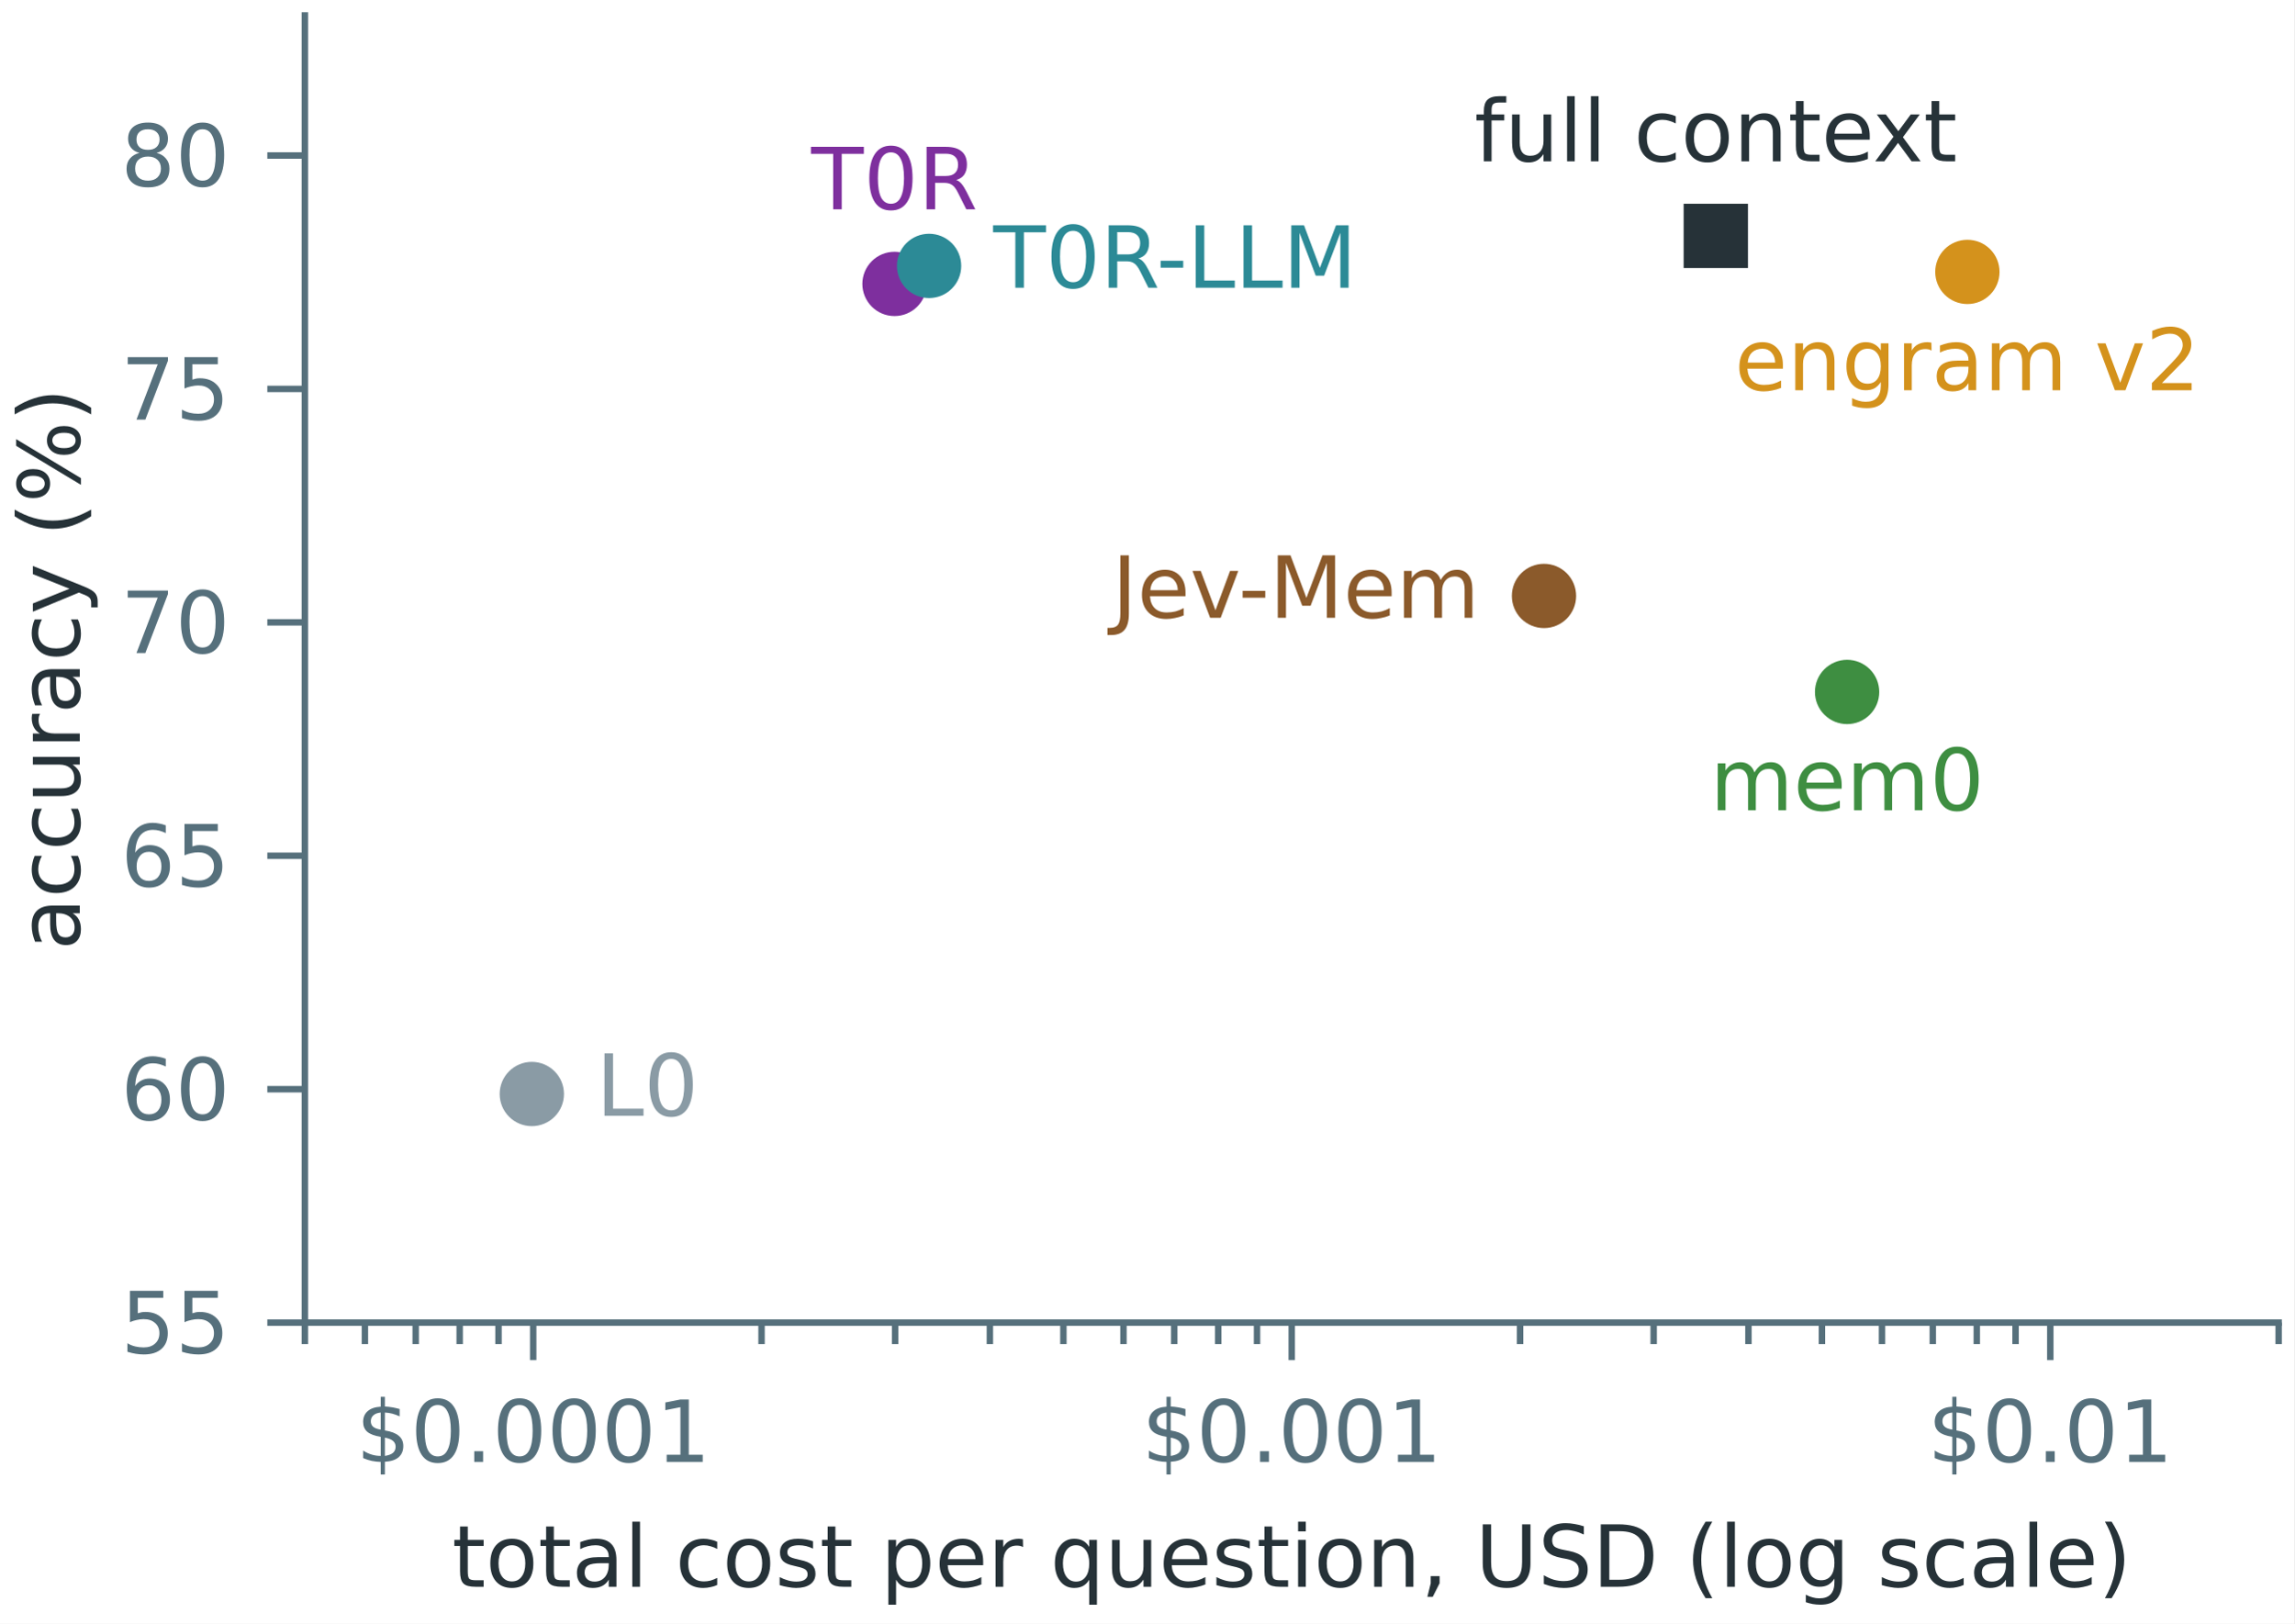
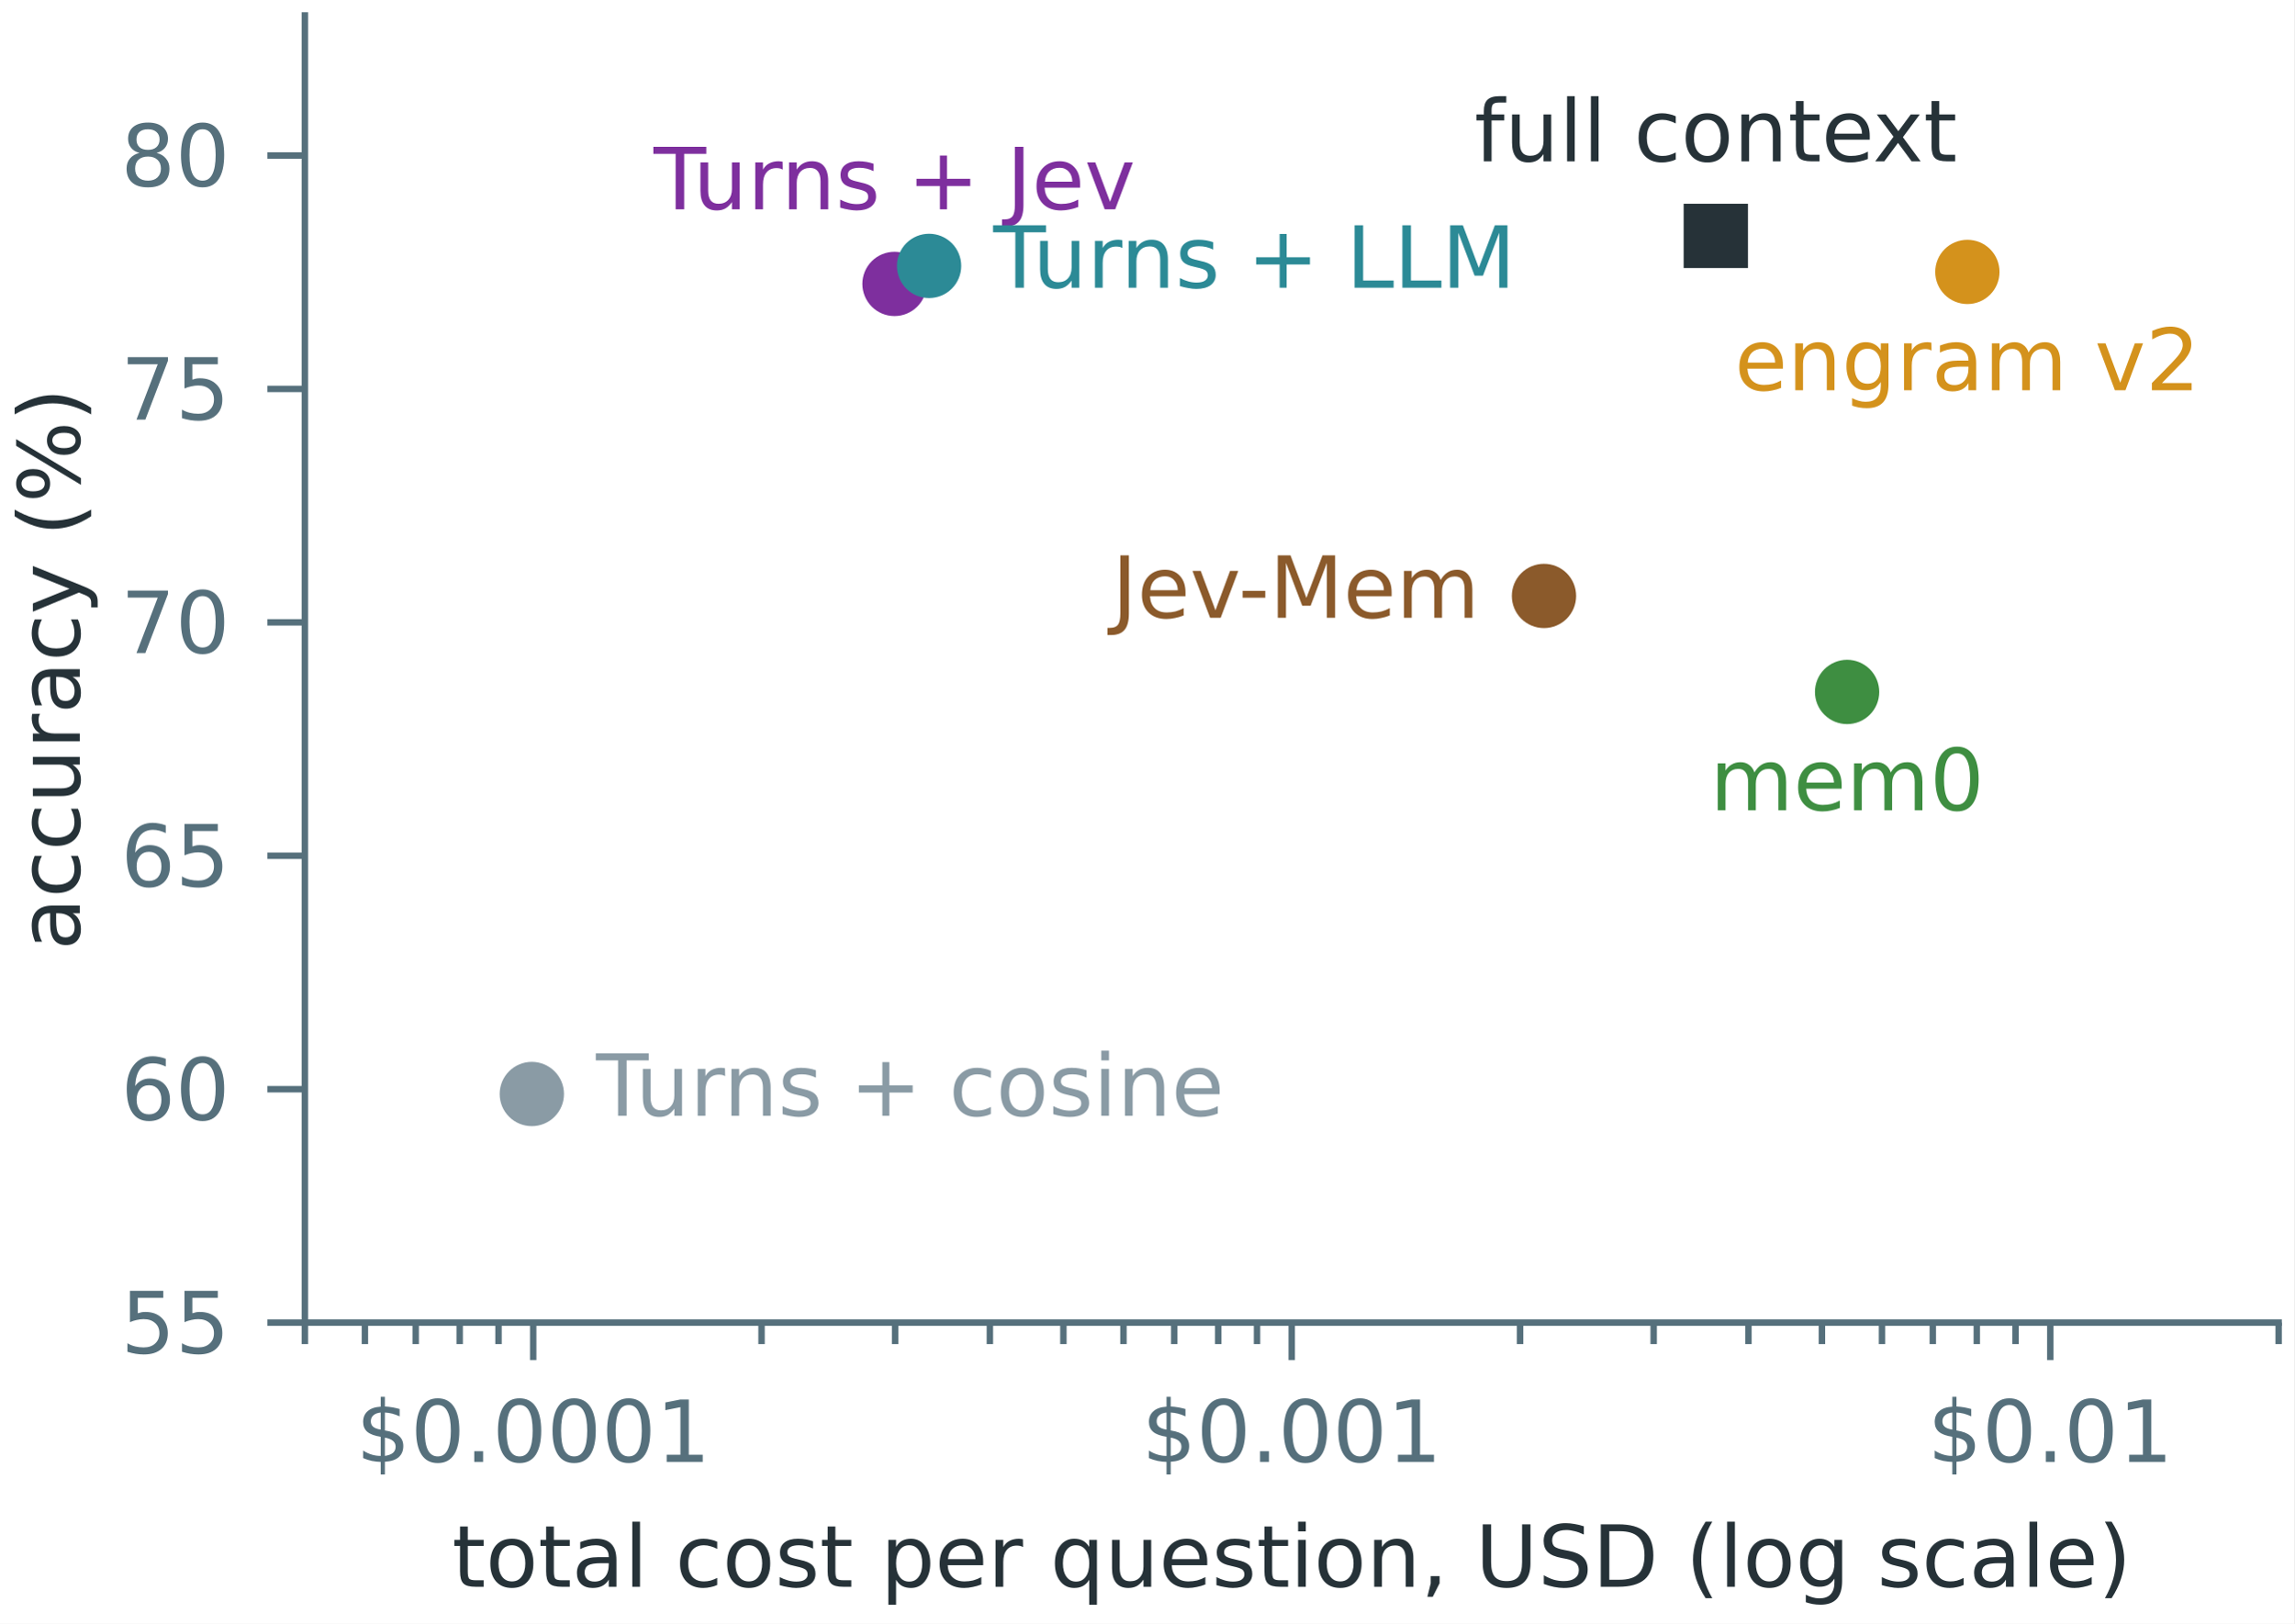
<svg xmlns="http://www.w3.org/2000/svg" xmlns:xlink="http://www.w3.org/1999/xlink" width="214.02pt" height="151.496pt" viewBox="0 0 214.02 151.496" version="1.1">
  <defs>
    <style type="text/css">*{stroke-linejoin: round; stroke-linecap: butt}</style>
  </defs>
  <g id="figure_1">
    <g id="patch_1">
      <path d="M 0 151.496  L 214.02 151.496  L 214.02 0  L 0 0  z " style="fill: #ffffff" />
    </g>
    <g id="axes_1">
      <g id="patch_2">
        <path d="M 28.44 123.408  L 212.58 123.408  L 212.58 1.44  L 28.44 1.44  z " style="fill: #ffffff" />
      </g>
      <g id="matplotlib.axis_1">
        <g id="xtick_1">
          <g id="line2d_1">
            <defs>
-               <path id="m9e78f665d0" d="M 0 0  L 0 3.5  " style="stroke: #56707c; stroke-width: 0.6" />
+               <path id="m4314b4717b" d="M 0 0  L 0 3.5  " style="stroke: #56707c; stroke-width: 0.6" />
            </defs>
            <g>
-               <use xlink:href="#m9e78f665d0" x="49.743" y="123.408" style="fill: #56707c; stroke: #56707c; stroke-width: 0.6" />
+               <use xlink:href="#m4314b4717b" x="49.743" y="123.408" style="fill: #56707c; stroke: #56707c; stroke-width: 0.6" />
            </g>
          </g>
          <g id="text_1">
            <text style="font-size: 8px; font-family: 'cmss10', 'DejaVu Sans'; text-anchor: middle; fill: #56707c" x="49.743" y="136.408" transform="rotate(-0 49.74299 136.408)">$0.0001</text>
          </g>
        </g>
        <g id="xtick_2">
          <g id="line2d_2">
            <g>
-               <use xlink:href="#m9e78f665d0" x="120.51" y="123.408" style="fill: #56707c; stroke: #56707c; stroke-width: 0.6" />
+               <use xlink:href="#m4314b4717b" x="120.51" y="123.408" style="fill: #56707c; stroke: #56707c; stroke-width: 0.6" />
            </g>
          </g>
          <g id="text_2">
            <text style="font-size: 8px; font-family: 'cmss10', 'DejaVu Sans'; text-anchor: middle; fill: #56707c" x="120.51" y="136.408" transform="rotate(-0 120.51 136.408)">$0.001</text>
          </g>
        </g>
        <g id="xtick_3">
          <g id="line2d_3">
            <g>
-               <use xlink:href="#m9e78f665d0" x="191.277" y="123.408" style="fill: #56707c; stroke: #56707c; stroke-width: 0.6" />
+               <use xlink:href="#m4314b4717b" x="191.277" y="123.408" style="fill: #56707c; stroke: #56707c; stroke-width: 0.6" />
            </g>
          </g>
          <g id="text_3">
            <text style="font-size: 8px; font-family: 'cmss10', 'DejaVu Sans'; text-anchor: middle; fill: #56707c" x="191.277" y="136.408" transform="rotate(-0 191.277 136.408)">$0.01</text>
          </g>
        </g>
        <g id="xtick_4">
          <g id="line2d_4">
            <defs>
-               <path id="ma160ad59e1" d="M 0 0  L 0 2  " style="stroke: #56707c; stroke-width: 0.6" />
+               <path id="me4ee3bb10e" d="M 0 0  L 0 2  " style="stroke: #56707c; stroke-width: 0.6" />
            </defs>
            <g>
-               <use xlink:href="#ma160ad59e1" x="28.44" y="123.408" style="fill: #56707c; stroke: #56707c; stroke-width: 0.6" />
+               <use xlink:href="#me4ee3bb10e" x="28.44" y="123.408" style="fill: #56707c; stroke: #56707c; stroke-width: 0.6" />
            </g>
          </g>
        </g>
        <g id="xtick_5">
          <g id="line2d_5">
            <g>
-               <use xlink:href="#ma160ad59e1" x="34.043" y="123.408" style="fill: #56707c; stroke: #56707c; stroke-width: 0.6" />
+               <use xlink:href="#me4ee3bb10e" x="34.043" y="123.408" style="fill: #56707c; stroke: #56707c; stroke-width: 0.6" />
            </g>
          </g>
        </g>
        <g id="xtick_6">
          <g id="line2d_6">
            <g>
-               <use xlink:href="#ma160ad59e1" x="38.781" y="123.408" style="fill: #56707c; stroke: #56707c; stroke-width: 0.6" />
+               <use xlink:href="#me4ee3bb10e" x="38.781" y="123.408" style="fill: #56707c; stroke: #56707c; stroke-width: 0.6" />
            </g>
          </g>
        </g>
        <g id="xtick_7">
          <g id="line2d_7">
            <g>
-               <use xlink:href="#ma160ad59e1" x="42.885" y="123.408" style="fill: #56707c; stroke: #56707c; stroke-width: 0.6" />
+               <use xlink:href="#me4ee3bb10e" x="42.885" y="123.408" style="fill: #56707c; stroke: #56707c; stroke-width: 0.6" />
            </g>
          </g>
        </g>
        <g id="xtick_8">
          <g id="line2d_8">
            <g>
-               <use xlink:href="#ma160ad59e1" x="46.505" y="123.408" style="fill: #56707c; stroke: #56707c; stroke-width: 0.6" />
+               <use xlink:href="#me4ee3bb10e" x="46.505" y="123.408" style="fill: #56707c; stroke: #56707c; stroke-width: 0.6" />
            </g>
          </g>
        </g>
        <g id="xtick_9">
          <g id="line2d_9">
            <g>
-               <use xlink:href="#ma160ad59e1" x="71.046" y="123.408" style="fill: #56707c; stroke: #56707c; stroke-width: 0.6" />
+               <use xlink:href="#me4ee3bb10e" x="71.046" y="123.408" style="fill: #56707c; stroke: #56707c; stroke-width: 0.6" />
            </g>
          </g>
        </g>
        <g id="xtick_10">
          <g id="line2d_10">
            <g>
-               <use xlink:href="#ma160ad59e1" x="83.507" y="123.408" style="fill: #56707c; stroke: #56707c; stroke-width: 0.6" />
+               <use xlink:href="#me4ee3bb10e" x="83.507" y="123.408" style="fill: #56707c; stroke: #56707c; stroke-width: 0.6" />
            </g>
          </g>
        </g>
        <g id="xtick_11">
          <g id="line2d_11">
            <g>
-               <use xlink:href="#ma160ad59e1" x="92.349" y="123.408" style="fill: #56707c; stroke: #56707c; stroke-width: 0.6" />
+               <use xlink:href="#me4ee3bb10e" x="92.349" y="123.408" style="fill: #56707c; stroke: #56707c; stroke-width: 0.6" />
            </g>
          </g>
        </g>
        <g id="xtick_12">
          <g id="line2d_12">
            <g>
-               <use xlink:href="#ma160ad59e1" x="99.207" y="123.408" style="fill: #56707c; stroke: #56707c; stroke-width: 0.6" />
+               <use xlink:href="#me4ee3bb10e" x="99.207" y="123.408" style="fill: #56707c; stroke: #56707c; stroke-width: 0.6" />
            </g>
          </g>
        </g>
        <g id="xtick_13">
          <g id="line2d_13">
            <g>
-               <use xlink:href="#ma160ad59e1" x="104.81" y="123.408" style="fill: #56707c; stroke: #56707c; stroke-width: 0.6" />
+               <use xlink:href="#me4ee3bb10e" x="104.81" y="123.408" style="fill: #56707c; stroke: #56707c; stroke-width: 0.6" />
            </g>
          </g>
        </g>
        <g id="xtick_14">
          <g id="line2d_14">
            <g>
-               <use xlink:href="#ma160ad59e1" x="109.548" y="123.408" style="fill: #56707c; stroke: #56707c; stroke-width: 0.6" />
+               <use xlink:href="#me4ee3bb10e" x="109.548" y="123.408" style="fill: #56707c; stroke: #56707c; stroke-width: 0.6" />
            </g>
          </g>
        </g>
        <g id="xtick_15">
          <g id="line2d_15">
            <g>
-               <use xlink:href="#ma160ad59e1" x="113.652" y="123.408" style="fill: #56707c; stroke: #56707c; stroke-width: 0.6" />
+               <use xlink:href="#me4ee3bb10e" x="113.652" y="123.408" style="fill: #56707c; stroke: #56707c; stroke-width: 0.6" />
            </g>
          </g>
        </g>
        <g id="xtick_16">
          <g id="line2d_16">
            <g>
-               <use xlink:href="#ma160ad59e1" x="117.272" y="123.408" style="fill: #56707c; stroke: #56707c; stroke-width: 0.6" />
+               <use xlink:href="#me4ee3bb10e" x="117.272" y="123.408" style="fill: #56707c; stroke: #56707c; stroke-width: 0.6" />
            </g>
          </g>
        </g>
        <g id="xtick_17">
          <g id="line2d_17">
            <g>
-               <use xlink:href="#ma160ad59e1" x="141.813" y="123.408" style="fill: #56707c; stroke: #56707c; stroke-width: 0.6" />
+               <use xlink:href="#me4ee3bb10e" x="141.813" y="123.408" style="fill: #56707c; stroke: #56707c; stroke-width: 0.6" />
            </g>
          </g>
        </g>
        <g id="xtick_18">
          <g id="line2d_18">
            <g>
-               <use xlink:href="#ma160ad59e1" x="154.274" y="123.408" style="fill: #56707c; stroke: #56707c; stroke-width: 0.6" />
+               <use xlink:href="#me4ee3bb10e" x="154.274" y="123.408" style="fill: #56707c; stroke: #56707c; stroke-width: 0.6" />
            </g>
          </g>
        </g>
        <g id="xtick_19">
          <g id="line2d_19">
            <g>
-               <use xlink:href="#ma160ad59e1" x="163.116" y="123.408" style="fill: #56707c; stroke: #56707c; stroke-width: 0.6" />
+               <use xlink:href="#me4ee3bb10e" x="163.116" y="123.408" style="fill: #56707c; stroke: #56707c; stroke-width: 0.6" />
            </g>
          </g>
        </g>
        <g id="xtick_20">
          <g id="line2d_20">
            <g>
-               <use xlink:href="#ma160ad59e1" x="169.974" y="123.408" style="fill: #56707c; stroke: #56707c; stroke-width: 0.6" />
+               <use xlink:href="#me4ee3bb10e" x="169.974" y="123.408" style="fill: #56707c; stroke: #56707c; stroke-width: 0.6" />
            </g>
          </g>
        </g>
        <g id="xtick_21">
          <g id="line2d_21">
            <g>
-               <use xlink:href="#ma160ad59e1" x="175.577" y="123.408" style="fill: #56707c; stroke: #56707c; stroke-width: 0.6" />
+               <use xlink:href="#me4ee3bb10e" x="175.577" y="123.408" style="fill: #56707c; stroke: #56707c; stroke-width: 0.6" />
            </g>
          </g>
        </g>
        <g id="xtick_22">
          <g id="line2d_22">
            <g>
-               <use xlink:href="#ma160ad59e1" x="180.315" y="123.408" style="fill: #56707c; stroke: #56707c; stroke-width: 0.6" />
+               <use xlink:href="#me4ee3bb10e" x="180.315" y="123.408" style="fill: #56707c; stroke: #56707c; stroke-width: 0.6" />
            </g>
          </g>
        </g>
        <g id="xtick_23">
          <g id="line2d_23">
            <g>
-               <use xlink:href="#ma160ad59e1" x="184.419" y="123.408" style="fill: #56707c; stroke: #56707c; stroke-width: 0.6" />
+               <use xlink:href="#me4ee3bb10e" x="184.419" y="123.408" style="fill: #56707c; stroke: #56707c; stroke-width: 0.6" />
            </g>
          </g>
        </g>
        <g id="xtick_24">
          <g id="line2d_24">
            <g>
-               <use xlink:href="#ma160ad59e1" x="188.039" y="123.408" style="fill: #56707c; stroke: #56707c; stroke-width: 0.6" />
+               <use xlink:href="#me4ee3bb10e" x="188.039" y="123.408" style="fill: #56707c; stroke: #56707c; stroke-width: 0.6" />
            </g>
          </g>
        </g>
        <g id="xtick_25">
          <g id="line2d_25">
            <g>
-               <use xlink:href="#ma160ad59e1" x="212.58" y="123.408" style="fill: #56707c; stroke: #56707c; stroke-width: 0.6" />
+               <use xlink:href="#me4ee3bb10e" x="212.58" y="123.408" style="fill: #56707c; stroke: #56707c; stroke-width: 0.6" />
            </g>
          </g>
        </g>
        <g id="text_4">
          <text style="font-size: 8px; font-family: 'cmss10', 'DejaVu Sans'; text-anchor: middle; fill: #263238" x="120.51" y="148.056" transform="rotate(-0 120.51 148.0564)">total cost per question, USD (log scale)</text>
        </g>
      </g>
      <g id="matplotlib.axis_2">
        <g id="ytick_1">
          <g id="line2d_26">
            <defs>
-               <path id="m054e49e442" d="M 0 0  L -3.5 0  " style="stroke: #56707c; stroke-width: 0.6" />
+               <path id="mac4c291370" d="M 0 0  L -3.5 0  " style="stroke: #56707c; stroke-width: 0.6" />
            </defs>
            <g>
-               <use xlink:href="#m054e49e442" x="28.44" y="123.408" style="fill: #56707c; stroke: #56707c; stroke-width: 0.6" />
+               <use xlink:href="#mac4c291370" x="28.44" y="123.408" style="fill: #56707c; stroke: #56707c; stroke-width: 0.6" />
            </g>
          </g>
          <g id="text_5">
            <text style="font-size: 8px; font-family: 'cmss10', 'DejaVu Sans'; text-anchor: end; fill: #56707c" x="21.44" y="126.271" transform="rotate(-0 21.44 126.2713)">55</text>
          </g>
        </g>
        <g id="ytick_2">
          <g id="line2d_27">
            <g>
-               <use xlink:href="#m054e49e442" x="28.44" y="101.628" style="fill: #56707c; stroke: #56707c; stroke-width: 0.6" />
+               <use xlink:href="#mac4c291370" x="28.44" y="101.628" style="fill: #56707c; stroke: #56707c; stroke-width: 0.6" />
            </g>
          </g>
          <g id="text_6">
            <text style="font-size: 8px; font-family: 'cmss10', 'DejaVu Sans'; text-anchor: end; fill: #56707c" x="21.44" y="104.491" transform="rotate(-0 21.44 104.4913)">60</text>
          </g>
        </g>
        <g id="ytick_3">
          <g id="line2d_28">
            <g>
-               <use xlink:href="#m054e49e442" x="28.44" y="79.848" style="fill: #56707c; stroke: #56707c; stroke-width: 0.6" />
+               <use xlink:href="#mac4c291370" x="28.44" y="79.848" style="fill: #56707c; stroke: #56707c; stroke-width: 0.6" />
            </g>
          </g>
          <g id="text_7">
            <text style="font-size: 8px; font-family: 'cmss10', 'DejaVu Sans'; text-anchor: end; fill: #56707c" x="21.44" y="82.711" transform="rotate(-0 21.44 82.71128)">65</text>
          </g>
        </g>
        <g id="ytick_4">
          <g id="line2d_29">
            <g>
-               <use xlink:href="#m054e49e442" x="28.44" y="58.068" style="fill: #56707c; stroke: #56707c; stroke-width: 0.6" />
+               <use xlink:href="#mac4c291370" x="28.44" y="58.068" style="fill: #56707c; stroke: #56707c; stroke-width: 0.6" />
            </g>
          </g>
          <g id="text_8">
            <text style="font-size: 8px; font-family: 'cmss10', 'DejaVu Sans'; text-anchor: end; fill: #56707c" x="21.44" y="60.931" transform="rotate(-0 21.44 60.93128)">70</text>
          </g>
        </g>
        <g id="ytick_5">
          <g id="line2d_30">
            <g>
-               <use xlink:href="#m054e49e442" x="28.44" y="36.288" style="fill: #56707c; stroke: #56707c; stroke-width: 0.6" />
+               <use xlink:href="#mac4c291370" x="28.44" y="36.288" style="fill: #56707c; stroke: #56707c; stroke-width: 0.6" />
            </g>
          </g>
          <g id="text_9">
            <text style="font-size: 8px; font-family: 'cmss10', 'DejaVu Sans'; text-anchor: end; fill: #56707c" x="21.44" y="39.151" transform="rotate(-0 21.44 39.15128)">75</text>
          </g>
        </g>
        <g id="ytick_6">
          <g id="line2d_31">
            <g>
-               <use xlink:href="#m054e49e442" x="28.44" y="14.508" style="fill: #56707c; stroke: #56707c; stroke-width: 0.6" />
+               <use xlink:href="#mac4c291370" x="28.44" y="14.508" style="fill: #56707c; stroke: #56707c; stroke-width: 0.6" />
            </g>
          </g>
          <g id="text_10">
            <text style="font-size: 8px; font-family: 'cmss10', 'DejaVu Sans'; text-anchor: end; fill: #56707c" x="21.44" y="17.371" transform="rotate(-0 21.44 17.37128)">80</text>
          </g>
        </g>
        <g id="text_11">
          <text style="font-size: 8px; font-family: 'cmss10', 'DejaVu Sans'; text-anchor: middle; fill: #263238" x="7.44" y="62.424" transform="rotate(-90 7.44 62.424)">accuracy (%)</text>
        </g>
      </g>
      <g id="line2d_32">
        <defs>
-           <path id="m4689b41a6d" d="M 0 2.5  C 0.663 2.5 1.299 2.237 1.768 1.768  C 2.237 1.299 2.5 0.663 2.5 0  C 2.5 -0.663 2.237 -1.299 1.768 -1.768  C 1.299 -2.237 0.663 -2.5 0 -2.5  C -0.663 -2.5 -1.299 -2.237 -1.768 -1.768  C -2.237 -1.299 -2.5 -0.663 -2.5 0  C -2.5 0.663 -2.237 1.299 -1.768 1.768  C -1.299 2.237 -0.663 2.5 0 2.5  z " style="stroke: #7e2f9e" />
-         </defs>
-         <g clip-path="url(#p2109f668f8)">
-           <use xlink:href="#m4689b41a6d" x="83.451" y="26.49" style="fill: #7e2f9e; stroke: #7e2f9e" />
+           <path id="m5b4cf9f96f" d="M 0 2.5  C 0.663 2.5 1.299 2.237 1.768 1.768  C 2.237 1.299 2.5 0.663 2.5 0  C 2.5 -0.663 2.237 -1.299 1.768 -1.768  C 1.299 -2.237 0.663 -2.5 0 -2.5  C -0.663 -2.5 -1.299 -2.237 -1.768 -1.768  C -2.237 -1.299 -2.5 -0.663 -2.5 0  C -2.5 0.663 -2.237 1.299 -1.768 1.768  C -1.299 2.237 -0.663 2.5 0 2.5  z " style="stroke: #7e2f9e" />
+         </defs>
+         <g clip-path="url(#p055b7edc14)">
+           <use xlink:href="#m5b4cf9f96f" x="83.451" y="26.49" style="fill: #7e2f9e; stroke: #7e2f9e" />
        </g>
      </g>
      <g id="line2d_33">
        <defs>
-           <path id="mf596957b4c" d="M 0 2.5  C 0.663 2.5 1.299 2.237 1.768 1.768  C 2.237 1.299 2.5 0.663 2.5 0  C 2.5 -0.663 2.237 -1.299 1.768 -1.768  C 1.299 -2.237 0.663 -2.5 0 -2.5  C -0.663 -2.5 -1.299 -2.237 -1.768 -1.768  C -2.237 -1.299 -2.5 -0.663 -2.5 0  C -2.5 0.663 -2.237 1.299 -1.768 1.768  C -1.299 2.237 -0.663 2.5 0 2.5  z " style="stroke: #8a9ba5" />
-         </defs>
-         <g clip-path="url(#p2109f668f8)">
-           <use xlink:href="#mf596957b4c" x="49.614" y="102.076" style="fill: #8a9ba5; stroke: #8a9ba5" />
+           <path id="me8b84e8495" d="M 0 2.5  C 0.663 2.5 1.299 2.237 1.768 1.768  C 2.237 1.299 2.5 0.663 2.5 0  C 2.5 -0.663 2.237 -1.299 1.768 -1.768  C 1.299 -2.237 0.663 -2.5 0 -2.5  C -0.663 -2.5 -1.299 -2.237 -1.768 -1.768  C -2.237 -1.299 -2.5 -0.663 -2.5 0  C -2.5 0.663 -2.237 1.299 -1.768 1.768  C -1.299 2.237 -0.663 2.5 0 2.5  z " style="stroke: #8a9ba5" />
+         </defs>
+         <g clip-path="url(#p055b7edc14)">
+           <use xlink:href="#me8b84e8495" x="49.614" y="102.076" style="fill: #8a9ba5; stroke: #8a9ba5" />
        </g>
      </g>
      <g id="line2d_34">
        <defs>
-           <path id="m87c28584ab" d="M 0 2.5  C 0.663 2.5 1.299 2.237 1.768 1.768  C 2.237 1.299 2.5 0.663 2.5 0  C 2.5 -0.663 2.237 -1.299 1.768 -1.768  C 1.299 -2.237 0.663 -2.5 0 -2.5  C -0.663 -2.5 -1.299 -2.237 -1.768 -1.768  C -2.237 -1.299 -2.5 -0.663 -2.5 0  C -2.5 0.663 -2.237 1.299 -1.768 1.768  C -1.299 2.237 -0.663 2.5 0 2.5  z " style="stroke: #2c8a96" />
-         </defs>
-         <g clip-path="url(#p2109f668f8)">
-           <use xlink:href="#m87c28584ab" x="86.675" y="24.81" style="fill: #2c8a96; stroke: #2c8a96" />
+           <path id="m2a270cb68d" d="M 0 2.5  C 0.663 2.5 1.299 2.237 1.768 1.768  C 2.237 1.299 2.5 0.663 2.5 0  C 2.5 -0.663 2.237 -1.299 1.768 -1.768  C 1.299 -2.237 0.663 -2.5 0 -2.5  C -0.663 -2.5 -1.299 -2.237 -1.768 -1.768  C -2.237 -1.299 -2.5 -0.663 -2.5 0  C -2.5 0.663 -2.237 1.299 -1.768 1.768  C -1.299 2.237 -0.663 2.5 0 2.5  z " style="stroke: #2c8a96" />
+         </defs>
+         <g clip-path="url(#p055b7edc14)">
+           <use xlink:href="#m2a270cb68d" x="86.675" y="24.81" style="fill: #2c8a96; stroke: #2c8a96" />
        </g>
      </g>
      <g id="line2d_35">
        <defs>
-           <path id="m5265a5d4b1" d="M 0 2.5  C 0.663 2.5 1.299 2.237 1.768 1.768  C 2.237 1.299 2.5 0.663 2.5 0  C 2.5 -0.663 2.237 -1.299 1.768 -1.768  C 1.299 -2.237 0.663 -2.5 0 -2.5  C -0.663 -2.5 -1.299 -2.237 -1.768 -1.768  C -2.237 -1.299 -2.5 -0.663 -2.5 0  C -2.5 0.663 -2.237 1.299 -1.768 1.768  C -1.299 2.237 -0.663 2.5 0 2.5  z " style="stroke: #d4921c" />
-         </defs>
-         <g clip-path="url(#p2109f668f8)">
-           <use xlink:href="#m5265a5d4b1" x="183.543" y="25.37" style="fill: #d4921c; stroke: #d4921c" />
+           <path id="mddeea5b06a" d="M 0 2.5  C 0.663 2.5 1.299 2.237 1.768 1.768  C 2.237 1.299 2.5 0.663 2.5 0  C 2.5 -0.663 2.237 -1.299 1.768 -1.768  C 1.299 -2.237 0.663 -2.5 0 -2.5  C -0.663 -2.5 -1.299 -2.237 -1.768 -1.768  C -2.237 -1.299 -2.5 -0.663 -2.5 0  C -2.5 0.663 -2.237 1.299 -1.768 1.768  C -1.299 2.237 -0.663 2.5 0 2.5  z " style="stroke: #d4921c" />
+         </defs>
+         <g clip-path="url(#p055b7edc14)">
+           <use xlink:href="#mddeea5b06a" x="183.543" y="25.37" style="fill: #d4921c; stroke: #d4921c" />
        </g>
      </g>
      <g id="line2d_36">
        <defs>
-           <path id="m2dbbcc9110" d="M 0 2.5  C 0.663 2.5 1.299 2.237 1.768 1.768  C 2.237 1.299 2.5 0.663 2.5 0  C 2.5 -0.663 2.237 -1.299 1.768 -1.768  C 1.299 -2.237 0.663 -2.5 0 -2.5  C -0.663 -2.5 -1.299 -2.237 -1.768 -1.768  C -2.237 -1.299 -2.5 -0.663 -2.5 0  C -2.5 0.663 -2.237 1.299 -1.768 1.768  C -1.299 2.237 -0.663 2.5 0 2.5  z " style="stroke: #3e8e41" />
-         </defs>
-         <g clip-path="url(#p2109f668f8)">
-           <use xlink:href="#m2dbbcc9110" x="172.321" y="64.563" style="fill: #3e8e41; stroke: #3e8e41" />
+           <path id="mf62ecef51f" d="M 0 2.5  C 0.663 2.5 1.299 2.237 1.768 1.768  C 2.237 1.299 2.5 0.663 2.5 0  C 2.5 -0.663 2.237 -1.299 1.768 -1.768  C 1.299 -2.237 0.663 -2.5 0 -2.5  C -0.663 -2.5 -1.299 -2.237 -1.768 -1.768  C -2.237 -1.299 -2.5 -0.663 -2.5 0  C -2.5 0.663 -2.237 1.299 -1.768 1.768  C -1.299 2.237 -0.663 2.5 0 2.5  z " style="stroke: #3e8e41" />
+         </defs>
+         <g clip-path="url(#p055b7edc14)">
+           <use xlink:href="#mf62ecef51f" x="172.321" y="64.563" style="fill: #3e8e41; stroke: #3e8e41" />
        </g>
      </g>
      <g id="line2d_37">
        <defs>
-           <path id="m97302916f1" d="M 0 2.5  C 0.663 2.5 1.299 2.237 1.768 1.768  C 2.237 1.299 2.5 0.663 2.5 0  C 2.5 -0.663 2.237 -1.299 1.768 -1.768  C 1.299 -2.237 0.663 -2.5 0 -2.5  C -0.663 -2.5 -1.299 -2.237 -1.768 -1.768  C -2.237 -1.299 -2.5 -0.663 -2.5 0  C -2.5 0.663 -2.237 1.299 -1.768 1.768  C -1.299 2.237 -0.663 2.5 0 2.5  z " style="stroke: #8b5a2b" />
-         </defs>
-         <g clip-path="url(#p2109f668f8)">
-           <use xlink:href="#m97302916f1" x="144.043" y="55.604" style="fill: #8b5a2b; stroke: #8b5a2b" />
+           <path id="m616d629eda" d="M 0 2.5  C 0.663 2.5 1.299 2.237 1.768 1.768  C 2.237 1.299 2.5 0.663 2.5 0  C 2.5 -0.663 2.237 -1.299 1.768 -1.768  C 1.299 -2.237 0.663 -2.5 0 -2.5  C -0.663 -2.5 -1.299 -2.237 -1.768 -1.768  C -2.237 -1.299 -2.5 -0.663 -2.5 0  C -2.5 0.663 -2.237 1.299 -1.768 1.768  C -1.299 2.237 -0.663 2.5 0 2.5  z " style="stroke: #8b5a2b" />
+         </defs>
+         <g clip-path="url(#p055b7edc14)">
+           <use xlink:href="#m616d629eda" x="144.043" y="55.604" style="fill: #8b5a2b; stroke: #8b5a2b" />
        </g>
      </g>
      <g id="line2d_38">
        <defs>
-           <path id="m4b15578c8f" d="M -2.5 2.5  L 2.5 2.5  L 2.5 -2.5  L -2.5 -2.5  z " style="stroke: #263238; stroke-linejoin: miter" />
-         </defs>
-         <g clip-path="url(#p2109f668f8)">
-           <use xlink:href="#m4b15578c8f" x="160.071" y="22.011" style="fill: #263238; stroke: #263238; stroke-linejoin: miter" />
+           <path id="mf51ded406b" d="M -2.5 2.5  L 2.5 2.5  L 2.5 -2.5  L -2.5 -2.5  z " style="stroke: #263238; stroke-linejoin: miter" />
+         </defs>
+         <g clip-path="url(#p055b7edc14)">
+           <use xlink:href="#mf51ded406b" x="160.071" y="22.011" style="fill: #263238; stroke: #263238; stroke-linejoin: miter" />
        </g>
      </g>
      <g id="patch_3">
        <path d="M 28.44 123.408  L 28.44 1.44  " style="fill: none; stroke: #56707c; stroke-width: 0.6; stroke-linejoin: miter; stroke-linecap: square" />
      </g>
      <g id="patch_4">
        <path d="M 28.44 123.408  L 212.58 123.408  " style="fill: none; stroke: #56707c; stroke-width: 0.6; stroke-linejoin: miter; stroke-linecap: square" />
      </g>
      <g id="text_12">
-         <text style="font-size: 8px; font-family: 'cmss10', 'DejaVu Sans'; text-anchor: middle; fill: #7e2f9e" x="83.451" y="19.529" transform="rotate(-0 83.45077 19.52886)">T0R</text>
+         <text style="font-size: 8px; font-family: 'cmss10', 'DejaVu Sans'; text-anchor: middle; fill: #7e2f9e" x="83.451" y="19.529" transform="rotate(-0 83.45077 19.52886)">Turns + Jev</text>
      </g>
      <g id="text_13">
-         <text style="font-size: 8px; font-family: 'cmss10', 'DejaVu Sans'; text-anchor: start; fill: #8a9ba5" x="55.614" y="104.115" transform="rotate(-0 55.614 104.115)">L0</text>
+         <text style="font-size: 8px; font-family: 'cmss10', 'DejaVu Sans'; text-anchor: start; fill: #8a9ba5" x="55.614" y="104.115" transform="rotate(-0 55.614 104.115)">Turns + cosine</text>
      </g>
      <g id="text_14">
-         <text style="font-size: 8px; font-family: 'cmss10', 'DejaVu Sans'; text-anchor: start; fill: #2c8a96" x="92.675" y="26.849" transform="rotate(-0 92.67522 26.84917)">T0R-LLM</text>
+         <text style="font-size: 8px; font-family: 'cmss10', 'DejaVu Sans'; text-anchor: start; fill: #2c8a96" x="92.675" y="26.849" transform="rotate(-0 92.67522 26.84917)">Turns + LLM</text>
      </g>
      <g id="text_15">
        <text style="font-size: 8px; font-family: 'cmss10', 'DejaVu Sans'; text-anchor: middle; fill: #d4921c" x="183.543" y="36.409" transform="rotate(-0 183.5432 36.40891)">engram v2</text>
      </g>
      <g id="text_16">
        <text style="font-size: 8px; font-family: 'cmss10', 'DejaVu Sans'; text-anchor: middle; fill: #3e8e41" x="172.321" y="75.602" transform="rotate(-0 172.3214 75.60187)">mem0</text>
      </g>
      <g id="text_17">
        <text style="font-size: 8px; font-family: 'cmss10', 'DejaVu Sans'; text-anchor: end; fill: #8b5a2b" x="138.043" y="57.644" transform="rotate(-0 138.0434 57.64352)">Jev-Mem</text>
      </g>
      <g id="text_18">
        <text style="font-size: 8px; font-family: 'cmss10', 'DejaVu Sans'; text-anchor: middle; fill: #263238" x="160.071" y="15.05" transform="rotate(-0 160.0707 15.04969)">full context</text>
      </g>
    </g>
  </g>
  <defs>
-     <clipPath id="p2109f668f8">
+     <clipPath id="p055b7edc14">
      <rect x="28.44" y="1.44" width="184.14" height="121.968" />
    </clipPath>
  </defs>
</svg>
